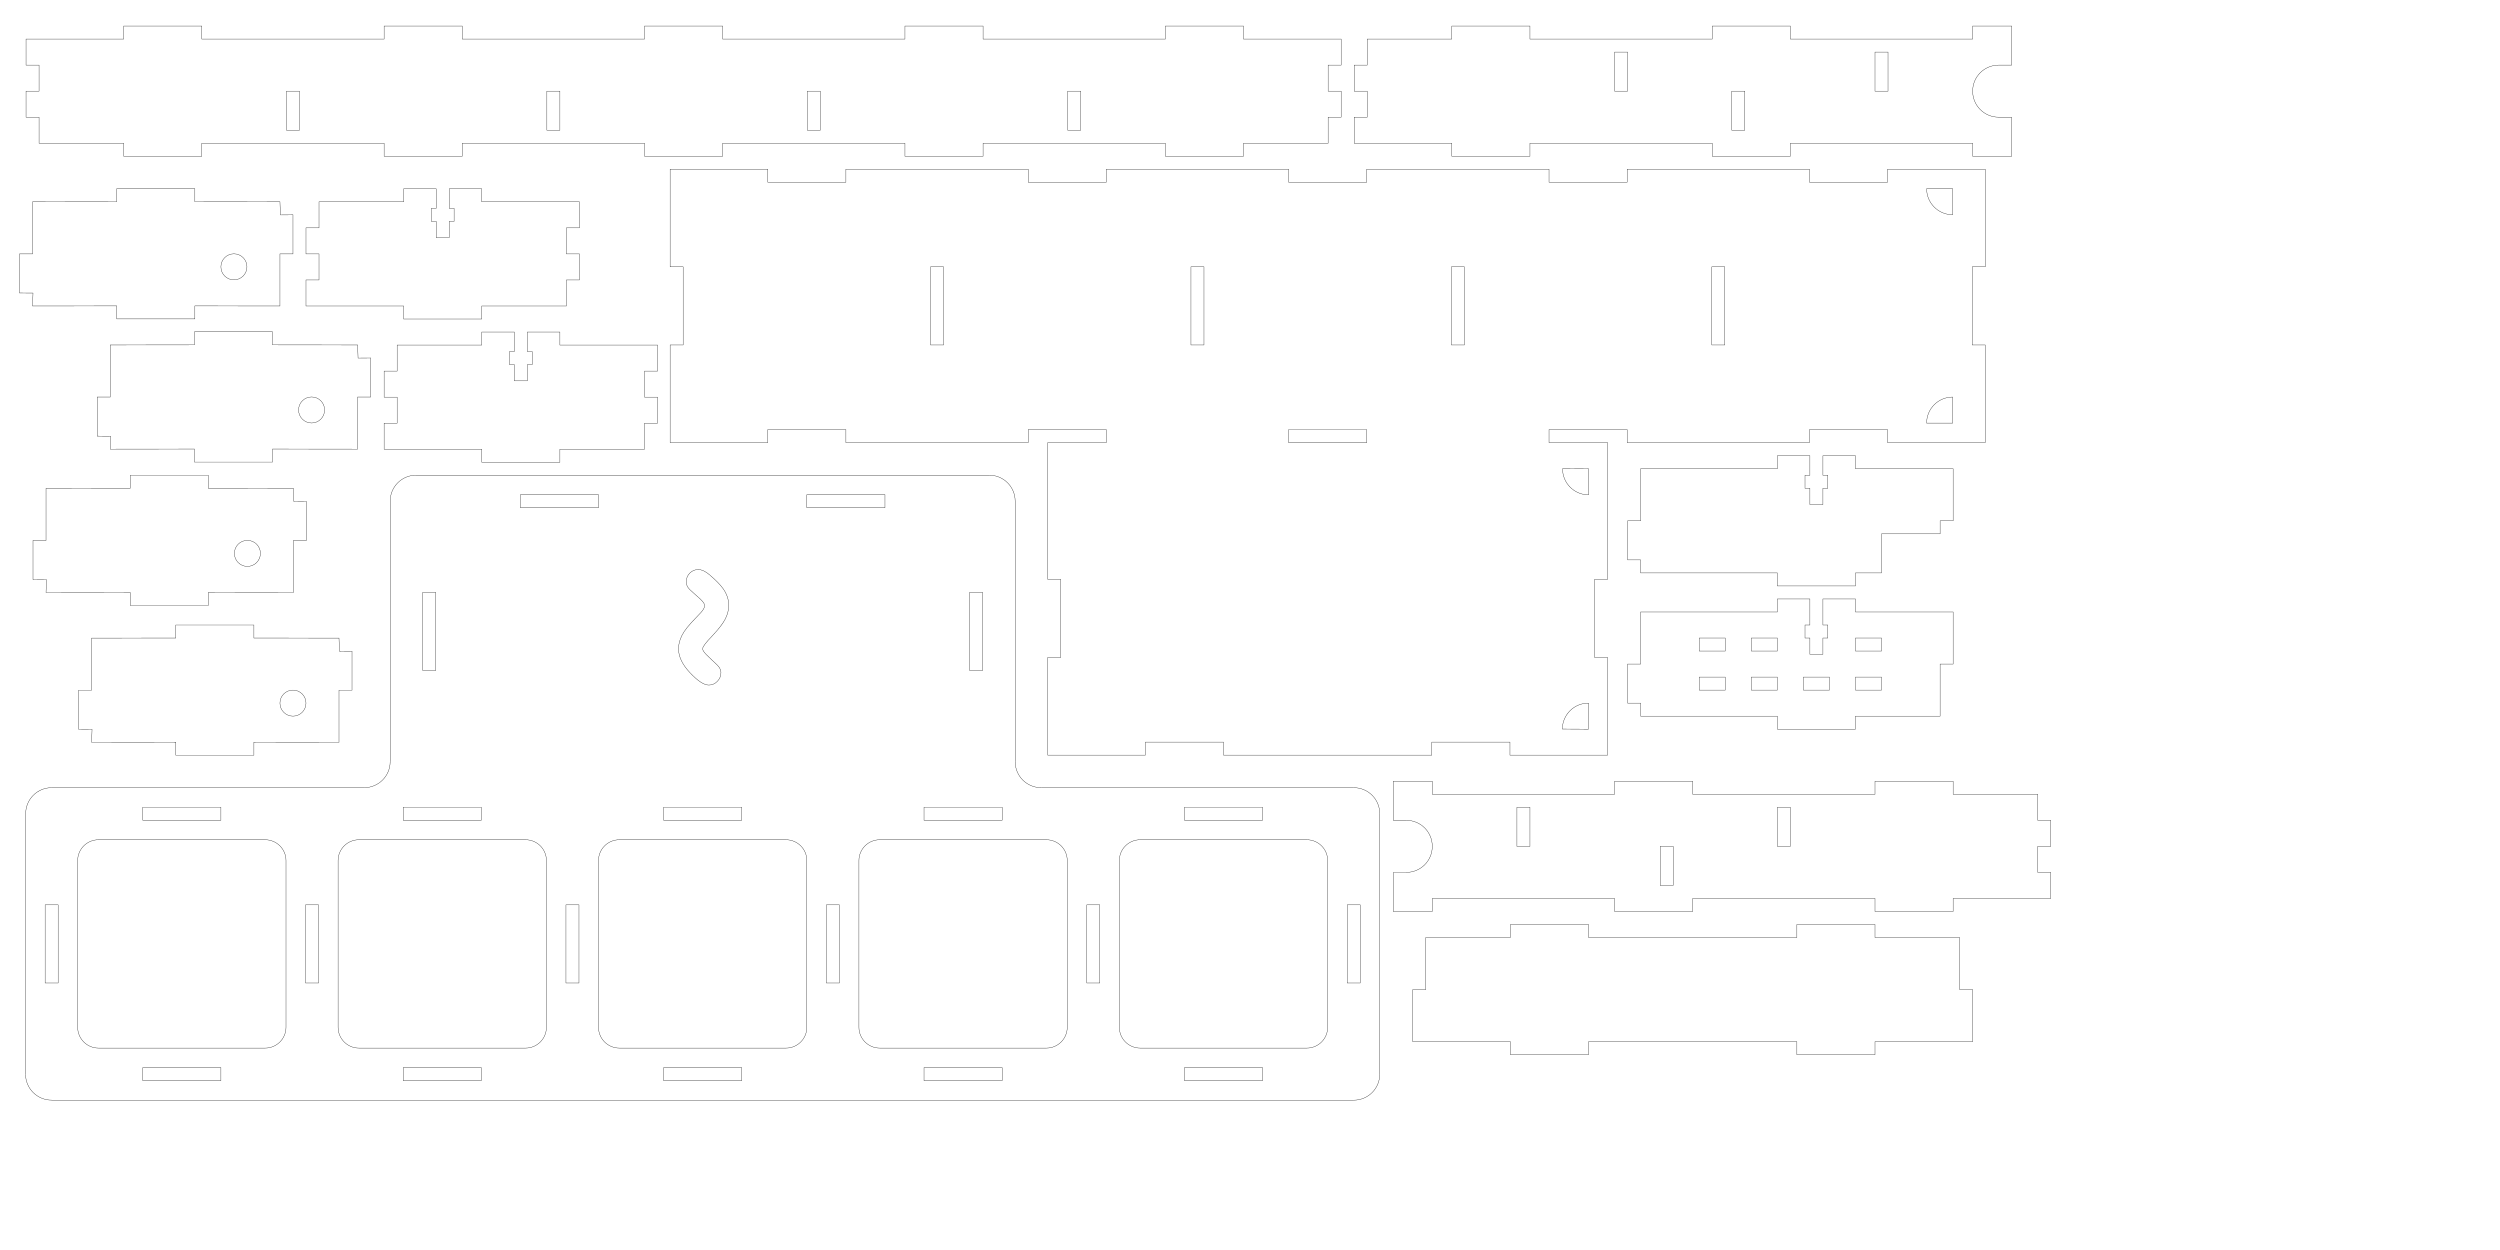
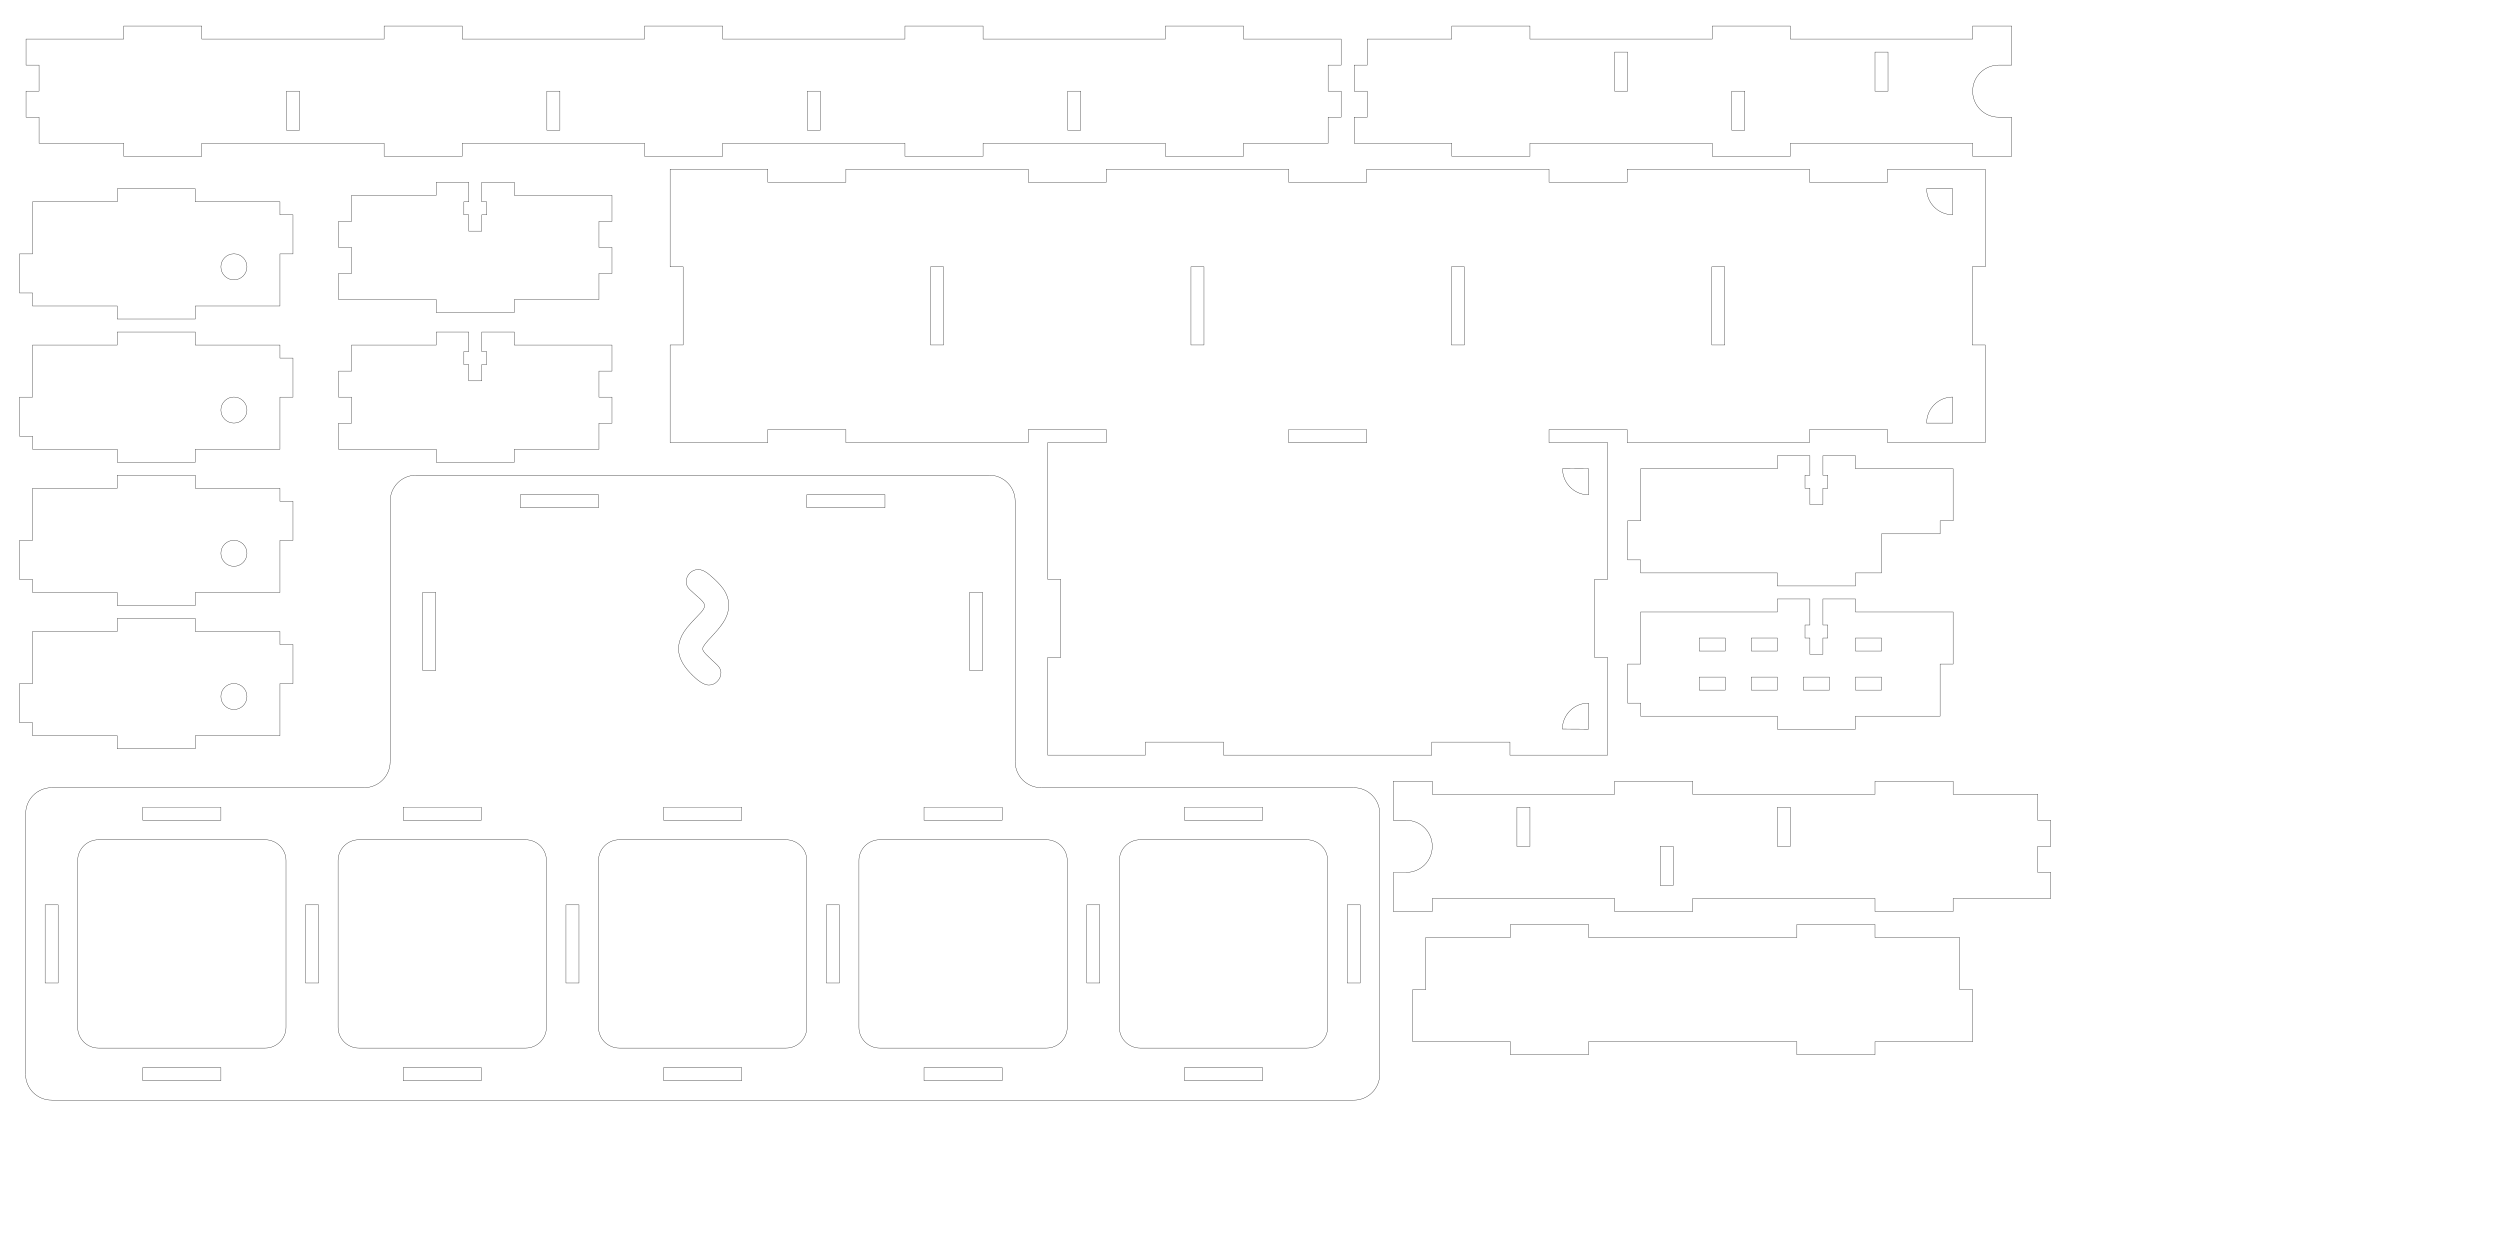
<svg xmlns="http://www.w3.org/2000/svg" width="2160" height="1080" id="svg2" version="1.1">
  <defs id="defs4" />
  <g id="layer1" transform="translate(0,27.638)" style="opacity:0.5;display:none">
    <rect style="fill:none;stroke:#ff0000;stroke-width:1.5;stroke-miterlimit:4;stroke-opacity:1;stroke-dasharray:none" id="rect3083" width="270" height="270" x="-630" y="782.362" rx="22.5" ry="22.5" />
    <rect style="fill:none;stroke:#ff0000;stroke-width:1.5;stroke-miterlimit:4;stroke-opacity:1;stroke-dasharray:none" id="rect3220" width="270" height="540" x="-360" y="197.362" rx="22.5" ry="22.5" />
    <rect style="fill:none;stroke:#ff0000;stroke-width:1.5;stroke-miterlimit:4;stroke-opacity:1;stroke-dasharray:none" id="rect3227" width="225" height="423" x="-360" y="253.612" rx="0" ry="0" />
    <rect style="fill:none;stroke:#ff0000;stroke-width:1.5;stroke-miterlimit:4;stroke-opacity:1;stroke-dasharray:none" id="rect3083-5" width="270" height="270" x="-630" y="557.362" rx="0" ry="0" />
    <rect style="fill:none;stroke:#ff0000;stroke-width:1.5;stroke-miterlimit:4;stroke-opacity:1;stroke-dasharray:none" id="rect3083-5-8" width="270" height="270" x="-630" y="332.362" rx="0" ry="0" />
    <rect style="fill:none;stroke:#ff0000;stroke-width:1.5;stroke-miterlimit:4;stroke-opacity:1;stroke-dasharray:none" id="rect3083-5-89" width="270" height="270" x="-630" y="107.362" rx="0" ry="0" />
    <rect style="fill:none;stroke:#ff0000;stroke-width:1.5;stroke-miterlimit:4;stroke-opacity:1;stroke-dasharray:none" id="rect3083-5-6" width="270" height="270" x="-630" y="-117.638" rx="22.5" ry="22.5" />
    <rect style="fill:none;stroke:#ff0000;stroke-width:1.53;stroke-miterlimit:4;stroke-opacity:1;stroke-dasharray:none;display:inline" id="rect4531" width="202.5" height="90" x="-315" y="849.862" rx="0" ry="0" />
    <rect style="fill:none;stroke:#ff0000;stroke-width:1.53;stroke-miterlimit:4;stroke-opacity:1;stroke-dasharray:none;display:inline" id="rect4693" width="1102.5" height="90" x="45" y="-140.138" />
  </g>
  <g id="layer3" style="display:inline">
    <rect transform="matrix(0,-1,1,0,0,0)" style="fill:none;stroke:#000000;stroke-width:0.27;stroke-miterlimit:4;stroke-opacity:1;stroke-dasharray:none" id="rect3157" width="180" height="180" x="-905.547" y="967.109" rx="18" ry="18" />
    <rect transform="matrix(0,-1,1,0,0,0)" style="fill:none;stroke:#000000;stroke-width:0.27;stroke-miterlimit:4;stroke-opacity:1;stroke-dasharray:none" id="rect3225-2" width="11.25" height="67.5" x="-933.672" y="1023.359" rx="2.4784607e-05" ry="0" />
    <rect transform="matrix(0,-1,1,0,0,0)" style="fill:none;stroke:#000000;stroke-width:0.27;stroke-miterlimit:4;stroke-opacity:1;stroke-dasharray:none" id="rect3225-2-6" width="11.25" height="67.5" x="-708.672" y="1023.359" rx="2.4784607e-05" ry="0" />
    <rect style="fill:none;stroke:#000000;stroke-width:0.27;stroke-miterlimit:4;stroke-opacity:1;stroke-dasharray:none" id="rect3225-2-1" width="11.25" height="67.5" x="-1175.234" y="-849.297" rx="2.4784607e-05" ry="0" transform="scale(-1,-1)" />
    <rect transform="matrix(0,-1,1,0,0,0)" style="fill:none;stroke:#000000;stroke-width:0.27;stroke-miterlimit:4;stroke-opacity:1;stroke-dasharray:none" id="rect3157-5" width="180" height="180" x="-905.547" y="742.109" rx="18" ry="18" />
    <rect transform="matrix(0,-1,1,0,0,0)" style="fill:none;stroke:#000000;stroke-width:0.27;stroke-miterlimit:4;stroke-opacity:1;stroke-dasharray:none" id="rect3225-2-12" width="11.25" height="67.5" x="-933.672" y="798.359" rx="2.4784607e-05" ry="0" />
    <rect transform="matrix(0,-1,1,0,0,0)" style="fill:none;stroke:#000000;stroke-width:0.27;stroke-miterlimit:4;stroke-opacity:1;stroke-dasharray:none" id="rect3225-2-6-1" width="11.25" height="67.5" x="-708.672" y="798.359" rx="2.4784607e-05" ry="0" />
    <rect style="fill:none;stroke:#000000;stroke-width:0.27;stroke-miterlimit:4;stroke-opacity:1;stroke-dasharray:none" id="rect3225-2-1-2" width="11.25" height="67.5" x="-950.234" y="-849.297" rx="2.4784607e-05" ry="0" transform="scale(-1,-1)" />
    <rect transform="matrix(0,-1,1,0,0,0)" style="fill:none;stroke:#000000;stroke-width:0.27;stroke-miterlimit:4;stroke-opacity:1;stroke-dasharray:none" id="rect3157-5-3" width="180" height="180" x="-905.547" y="517.109" rx="18" ry="18" />
    <rect transform="matrix(0,-1,1,0,0,0)" style="fill:none;stroke:#000000;stroke-width:0.27;stroke-miterlimit:4;stroke-opacity:1;stroke-dasharray:none" id="rect3225-2-12-7" width="11.25" height="67.5" x="-933.672" y="573.359" rx="2.4784607e-05" ry="0" />
    <rect transform="matrix(0,-1,1,0,0,0)" style="fill:none;stroke:#000000;stroke-width:0.27;stroke-miterlimit:4;stroke-opacity:1;stroke-dasharray:none" id="rect3225-2-6-1-1" width="11.25" height="67.5" x="-708.672" y="573.359" rx="2.4784607e-05" ry="0" />
    <rect style="fill:none;stroke:#000000;stroke-width:0.27;stroke-miterlimit:4;stroke-opacity:1;stroke-dasharray:none" id="rect3225-2-1-2-1" width="11.25" height="67.5" x="-725.234" y="-849.297" rx="2.4784607e-05" ry="0" transform="scale(-1,-1)" />
    <rect transform="matrix(0,-1,1,0,0,0)" style="fill:none;stroke:#000000;stroke-width:0.27;stroke-miterlimit:4;stroke-opacity:1;stroke-dasharray:none" id="rect3157-5-7" width="180" height="180" x="-905.547" y="292.109" rx="18" ry="18" />
    <rect transform="matrix(0,-1,1,0,0,0)" style="fill:none;stroke:#000000;stroke-width:0.27;stroke-miterlimit:4;stroke-opacity:1;stroke-dasharray:none" id="rect3225-2-12-5" width="11.25" height="67.5" x="-933.672" y="348.359" rx="2.4784607e-05" ry="0" />
    <rect transform="matrix(0,-1,1,0,0,0)" style="fill:none;stroke:#000000;stroke-width:0.27;stroke-miterlimit:4;stroke-opacity:1;stroke-dasharray:none" id="rect3225-2-6-1-4" width="11.25" height="67.5" x="-708.672" y="348.359" rx="2.4784607e-05" ry="0" />
    <rect style="fill:none;stroke:#000000;stroke-width:0.27;stroke-miterlimit:4;stroke-opacity:1;stroke-dasharray:none" id="rect3225-2-1-2-0" width="11.25" height="67.5" x="-500.234" y="-849.297" rx="2.4784607e-05" ry="0" transform="scale(-1,-1)" />
    <rect transform="matrix(0,-1,1,0,0,0)" style="fill:none;stroke:#000000;stroke-width:0.27;stroke-miterlimit:4;stroke-opacity:1;stroke-dasharray:none" id="rect3157-5-4" width="180" height="180" x="-905.547" y="67.109" rx="18" ry="18" />
    <rect transform="matrix(0,-1,1,0,0,0)" style="fill:none;stroke:#000000;stroke-width:0.27;stroke-miterlimit:4;stroke-opacity:1;stroke-dasharray:none" id="rect3225-2-12-8" width="11.25" height="67.5" x="-933.672" y="123.359" rx="2.4784607e-05" ry="0" />
    <rect transform="matrix(0,-1,1,0,0,0)" style="fill:none;stroke:#000000;stroke-width:0.27;stroke-miterlimit:4;stroke-opacity:1;stroke-dasharray:none" id="rect3225-2-6-1-17" width="11.25" height="67.5" x="-708.672" y="123.359" rx="2.4784607e-05" ry="0" />
    <rect style="fill:none;stroke:#000000;stroke-width:0.27;stroke-miterlimit:4;stroke-opacity:1;stroke-dasharray:none" id="rect3225-2-1-2-9" width="11.25" height="67.5" x="-275.234" y="-849.297" rx="2.4784607e-05" ry="0" transform="scale(-1,-1)" />
    <rect style="fill:none;stroke:#000000;stroke-width:0.27;stroke-miterlimit:4;stroke-opacity:1;stroke-dasharray:none" id="rect3225-2-1-2-9-5" width="11.25" height="67.5" x="-50.234" y="-849.297" rx="2.4784607e-05" ry="0" transform="scale(-1,-1)" />
    <rect transform="matrix(0,-1,1,0,0,0)" style="fill:none;stroke:#000000;stroke-width:0.27;stroke-miterlimit:4;stroke-opacity:1;stroke-dasharray:none" id="rect3225-2-6-1-4-6" width="11.25" height="67.5" x="-438.672" y="449.609" rx="2.4784607e-05" ry="0" />
    <rect transform="matrix(0,-1,1,0,0,0)" style="fill:none;stroke:#000000;stroke-width:0.27;stroke-miterlimit:4;stroke-opacity:1;stroke-dasharray:none" id="rect3225-2-6-1-4-6-4" width="11.25" height="67.5" x="-438.672" y="697.109" rx="2.4784607e-05" ry="0" />
    <rect style="fill:none;stroke:#000000;stroke-width:0.27;stroke-miterlimit:4;stroke-opacity:1;stroke-dasharray:none" id="rect3225-2-6-1-4-6-6" width="11.25" height="67.5" x="-376.484" y="-579.297" rx="2.4784607e-05" ry="0" transform="scale(-1,-1)" />
    <rect style="fill:none;stroke:#000000;stroke-width:0.27;stroke-miterlimit:4;stroke-opacity:1;stroke-dasharray:none" id="rect3225-2-6-1-4-6-6-8" width="11.25" height="67.5" x="-848.984" y="-579.297" rx="2.4784607e-05" ry="0" transform="scale(-1,-1)" />
    <path style="fill:none;stroke:#000000;stroke-width:0.27;stroke-miterlimit:4;stroke-opacity:1;stroke-dasharray:none" d="m 337.109,658.047 0,-225 c 0,-12.465 10.035,-22.5 22.5,-22.5 l 495,0 c 12.465,0 22.5,10.035 22.5,22.5 l 0,225" id="rect3220-5" />
    <path style="fill:none;stroke:#000000;stroke-width:0.27;stroke-miterlimit:4;stroke-opacity:1;stroke-dasharray:none;display:inline" d="m 337.109,658.047 c 0,12.465 -10.035,22.5 -22.5,22.5" id="rect3220-5-4" />
    <path style="fill:none;stroke:#000000;stroke-width:0.27;stroke-miterlimit:4;stroke-opacity:1;stroke-dasharray:none;display:inline" d="m 899.609,680.547 c -12.465,0 -22.5,-10.035 -22.5,-22.5" id="rect3220-5-4-6" />
    <path style="fill:none;stroke:#000000;stroke-width:0.27;stroke-miterlimit:4;stroke-opacity:1;stroke-dasharray:none;display:inline" d="m 1192.109,928.047 c 0,12.465 -10.035,22.5 -22.5,22.5" id="rect3220-5-4-7" />
    <path style="fill:none;stroke:#000000;stroke-width:0.27;stroke-miterlimit:4;stroke-opacity:1;stroke-dasharray:none;display:inline" d="m 1169.609,680.547 c 12.465,0 22.5,10.035 22.5,22.5" id="rect3220-5-4-7-1" />
    <path style="fill:none;stroke:#000000;stroke-width:0.27;stroke-linecap:butt;stroke-linejoin:miter;stroke-miterlimit:4;stroke-opacity:1;stroke-dasharray:none" d="m 899.609,680.547 270,0" id="path4476" />
    <path style="fill:none;stroke:#000000;stroke-width:0.27;stroke-linecap:butt;stroke-linejoin:miter;stroke-miterlimit:4;stroke-opacity:1;stroke-dasharray:none" d="m 1192.109,703.047 0,225" id="path4478" />
    <path style="fill:none;stroke:#000000;stroke-width:0.27;stroke-linecap:butt;stroke-linejoin:miter;stroke-miterlimit:4;stroke-opacity:1;stroke-dasharray:none" d="m 1169.609,950.547 -1125,0" id="path4480" />
    <path style="fill:none;stroke:#000000;stroke-width:0.27;stroke-linecap:butt;stroke-linejoin:miter;stroke-miterlimit:4;stroke-opacity:1;stroke-dasharray:none" d="m 22.109,928.047 0,-225" id="path4482" />
    <path style="fill:none;stroke:#000000;stroke-width:0.27;stroke-linecap:butt;stroke-linejoin:miter;stroke-miterlimit:4;stroke-opacity:1;stroke-dasharray:none" d="m 44.609,680.547 270,0" id="path4484" />
    <path style="fill:none;stroke:#000000;stroke-width:0.27;stroke-miterlimit:4;stroke-opacity:1;stroke-dasharray:none;display:inline" d="m 44.651,950.505 c -12.465,0.046 -22.537,-9.952 -22.583,-22.417" id="rect3220-5-4-64" />
    <path style="fill:none;stroke:#000000;stroke-width:0.27;stroke-miterlimit:4;stroke-opacity:1;stroke-dasharray:none;display:inline" d="m 22.192,703.13 c -0.046,-12.465 9.952,-22.537 22.417,-22.583" id="rect3220-5-4-64-0" />
    <g style="font-size:40px;font-style:normal;font-variant:normal;font-weight:bold;font-stretch:normal;text-align:center;line-height:125%;letter-spacing:0px;word-spacing:0px;text-anchor:middle;fill:none;stroke:#000000;stroke-width:0.052;stroke-miterlimit:4;stroke-opacity:1;stroke-dasharray:none;display:inline;font-family:Courier New;-inkscape-font-specification:Courier New Bold" id="text4522" transform="matrix(0,-5.215076,5.215076,0,-1817.309,2392.854)">
      <path d="m 362.445,462.17 c 0.573,1e-5 1.055,0.195 1.445,0.586 0.391,0.391 0.586,0.859 0.586,1.406 -3e-5,0.56 -0.293,1.185 -0.879,1.875 -0.885,1.029 -1.628,1.758 -2.227,2.188 -0.885,0.651 -1.829,0.977 -2.832,0.977 -0.755,0 -1.504,-0.189 -2.246,-0.566 -0.742,-0.378 -1.673,-1.094 -2.793,-2.148 -1.107,-1.068 -1.816,-1.602 -2.129,-1.602 -0.156,10e-6 -0.306,0.052 -0.449,0.156 -0.286,0.182 -0.755,0.632 -1.406,1.348 -0.638,0.716 -1.087,1.152 -1.348,1.309 -0.26,0.143 -0.521,0.215 -0.781,0.215 -0.547,10e-6 -1.029,-0.202 -1.445,-0.605 -0.404,-0.404 -0.605,-0.872 -0.605,-1.406 0,-0.794 0.677,-1.829 2.031,-3.105 1.354,-1.276 2.682,-1.914 3.984,-1.914 0.716,2e-5 1.452,0.189 2.207,0.566 0.755,0.365 1.751,1.159 2.988,2.383 0.638,0.638 1.107,1.042 1.406,1.211 0.195,0.104 0.371,0.156 0.527,0.156 0.182,10e-6 0.345,-0.052 0.488,-0.156 0.326,-0.221 0.846,-0.755 1.562,-1.602 0.456,-0.547 0.807,-0.892 1.055,-1.035 0.26,-0.156 0.547,-0.234 0.859,-0.234" id="path4529" style="fill:none;stroke:#000000;stroke-width:0.052;stroke-miterlimit:4;stroke-opacity:1;stroke-dasharray:none" />
    </g>
-     <path style="fill:none;stroke:#000000;stroke-width:0.27;stroke-linecap:butt;stroke-linejoin:miter;stroke-miterlimit:4;stroke-opacity:1;stroke-dasharray:none;display:inline" d="m 100.859,163.047 67.5,0 0,11.25 73.516,0.078 0.391,11.328 10.859,-0.078 0,33.75 -11.25,0 0,45 -73.516,-0.078 0,11.25 -67.5,0 0,-11.25 L 28.125,264.375 28.516,253.203 16.875,253.125 l 0,-33.75 11.25,0 0,-45 72.734,-0.078 z" id="path4578-1-3" />
+     <path style="fill:none;stroke:#000000;stroke-width:0.27;stroke-linecap:butt;stroke-linejoin:miter;stroke-miterlimit:4;stroke-opacity:1;stroke-dasharray:none;display:inline" d="m 101.25,163.125 67.5,0 0,11.25 73.125,-3e-5 0,11.25 11.25,0 0,33.75 -11.25,0 0,45 -73.125,0 0,11.25 -67.5,0 0,-11.25 -73.125,0 0,-11.25 -11.25,0 0,-33.75 11.25,0 0,-45 73.125,3e-5 z" id="path4578-1-3" />
    <path style="fill:none;stroke:#000000;stroke-width:0.27;stroke-miterlimit:4;stroke-opacity:1;stroke-dasharray:none;display:inline" id="path4580-2-0" d="m 1507.5,1001.25 a 11.25,11.25 0 1 1 -22.5,0 11.25,11.25 0 1 1 22.5,0 z" transform="translate(-1294.141,-770.7031)" />
-     <path style="fill:none;stroke:#000000;stroke-width:0.27;stroke-linecap:butt;stroke-linejoin:miter;stroke-miterlimit:4;stroke-opacity:1;stroke-dasharray:none;display:inline" d="m 348.75,163.125 28.125,0 0,16.875 -4.219,0 0,11.25 4.219,0 0,14.062 11.25,0 0,-14.062 4.219,0 0,-11.25 -4.219,0 0,-16.875 28.125,0 0,11.25 73.125,0 11.25,0 0,22.5 -11.25,0 0,22.5 11.25,0 0,22.5 -11.25,0 0,22.5 -73.125,0 0,11.25 -67.5,0 0,-11.25 -73.125,0 -11.25,0 0,-22.5 11.25,0 0,-22.5 -11.25,0 0,-22.5 11.25,0 0,-22.5 73.125,0 z" id="path4578-1-3-1-8" />
+     <path style="fill:none;stroke:#000000;stroke-width:0.27;stroke-linecap:butt;stroke-linejoin:miter;stroke-miterlimit:4;stroke-opacity:1;stroke-dasharray:none;display:inline" d="m 376.875,157.5 28.125,0 0,16.875 -4.219,0 0,11.25 4.219,0 0,14.062 11.25,0 0,-14.062 4.219,0 0,-11.25 -4.219,0 0,-16.875 28.125,0 0,11.25 73.125,0 11.25,0 0,22.5 -11.25,0 0,22.5 11.25,0 0,22.5 -11.25,0 0,22.5 -73.125,0 0,11.25 -67.5,0 0,-11.25 -73.125,0 -11.25,0 0,-22.5 11.25,0 0,-22.5 -11.25,0 0,-22.5 11.25,0 0,-22.5 73.125,0 z" id="path4578-1-3-1-8" />
    <path style="fill:none;stroke:#000000;stroke-width:0.27;stroke-linecap:butt;stroke-linejoin:miter;stroke-miterlimit:4;stroke-opacity:1;stroke-dasharray:none" d="m 33.75,33.75 -11.25,0 0,22.5 11.25,0 0,22.5 -11.25,0 0,22.5 11.25,0 0,22.5 73.125,0 0,11.25 67.5,0 0,-11.25 67.5,0 22.5,0 67.5,0 0,11.25 67.5,0 0,-11.25 157.5,0 0,11.25 67.5,0 0,-11.25 157.5,0 0,11.25 67.5,0 0,-11.25 157.5,0 0,11.25 67.5,0 0,-11.25 73.125,0 0,-22.5 11.25,0 0,-22.5 -11.25,0 0,-22.5 11.25,0 0,-22.5 -11.25,0 -73.125,0 0,-11.25 -67.5,0 0,11.25 -157.5,0 0,-11.25 -67.5,0 0,11.25 -157.5,0 0,-11.25 -67.5,0 0,11.25 -157.5,0 0,-11.25 -67.5,0 0,11.25 -157.5,0 0,-11.25 -67.5,0 0,11.25 z" id="path4698" />
    <rect style="fill:none;stroke:#000000;stroke-width:0.27;stroke-miterlimit:4;stroke-opacity:1;stroke-dasharray:none" id="rect4700" width="11.25" height="33.75" x="247.5" y="78.75" />
    <rect style="fill:none;stroke:#000000;stroke-width:0.27;stroke-miterlimit:4;stroke-opacity:1;stroke-dasharray:none;display:inline" id="rect4700-1" width="11.25" height="33.75" x="472.5" y="78.75" />
    <rect style="fill:none;stroke:#000000;stroke-width:0.27;stroke-miterlimit:4;stroke-opacity:1;stroke-dasharray:none;display:inline" id="rect4700-1-3" width="11.25" height="33.75" x="697.5" y="78.75" />
    <rect style="fill:none;stroke:#000000;stroke-width:0.27;stroke-miterlimit:4;stroke-opacity:1;stroke-dasharray:none;display:inline" id="rect4700-1-3-0" width="11.25" height="33.75" x="922.5" y="78.75" />
    <path style="fill:none;stroke:#000000;stroke-width:0.27;stroke-linecap:butt;stroke-linejoin:miter;stroke-miterlimit:4;stroke-opacity:1;stroke-dasharray:none;display:inline" d="m 1738.125,56.25 0,-33.75 -33.75,0 0,11.25 -157.5,0 0,-11.25 -67.5,0 0,11.25 -157.5,0 0,-11.25 -67.5,0 0,11.25 -73.125,0 0,22.5 -11.25,0 0,22.5 11.25,0 0,22.5 -11.25,0 0,22.5 11.25,0 73.125,0 0,11.25 67.5,0 0,-11.25 157.5,0 0,11.25 67.5,0 0,-11.25 157.5,0 0,11.25 33.75,0 0,-33.75" id="path5032" />
    <path style="fill:none;stroke:#000000;stroke-width:0.27;stroke-linecap:butt;stroke-linejoin:miter;stroke-miterlimit:4;stroke-opacity:1;stroke-dasharray:none;display:inline" d="m 1203.75,753.75 0,33.75 33.75,0 0,-11.25 157.5,0 0,11.25 67.5,0 0,-11.25 157.5,0 0,11.25 67.5,0 0,-11.25 73.125,0 11.25,0 0,-22.5 -11.25,0 0,-22.5 11.25,0 0,-22.5 -11.25,0 0,-22.5 -73.125,0 0,-11.25 -67.5,0 0,11.25 -67.5,0 -22.5,0 -67.5,0 0,-11.25 -67.5,0 0,11.25 -157.5,0 0,-11.25 -33.75,0 0,33.75" id="path4698-8" />
    <rect style="fill:none;stroke:#000000;stroke-width:0.27;stroke-miterlimit:4;stroke-opacity:1;stroke-dasharray:none;display:inline" id="rect4700-0" width="11.25" height="33.75" x="-1546.875" y="-731.25" transform="scale(-1,-1)" />
    <rect style="fill:none;stroke:#000000;stroke-width:0.27;stroke-miterlimit:4;stroke-opacity:1;stroke-dasharray:none;display:inline" id="rect4700-1-8" width="11.25" height="33.75" x="-1321.875" y="-731.25" transform="scale(-1,-1)" />
    <rect style="fill:none;stroke:#000000;stroke-width:0.27;stroke-miterlimit:4;stroke-opacity:1;stroke-dasharray:none;display:inline" id="rect4700-1-3-2" width="11.25" height="33.75" x="-1631.25" y="-78.75" transform="scale(-1,-1)" />
    <rect style="fill:none;stroke:#000000;stroke-width:0.27;stroke-miterlimit:4;stroke-opacity:1;stroke-dasharray:none;display:inline" id="rect4700-1-3-0-2" width="11.25" height="33.75" x="-1406.25" y="-78.75" transform="scale(-1,-1)" />
    <path style="fill:none;stroke:#000000;stroke-width:0.27;stroke-miterlimit:4;stroke-opacity:1;stroke-dasharray:none" d="m 1203.75,708.75 11.25,0 c 12.465,0 22.5,10.035 22.5,22.5 0,12.465 -10.035,22.5 -22.5,22.5 l -11.25,0" id="path5041" />
    <path style="fill:none;stroke:#000000;stroke-width:0.27;stroke-miterlimit:4;stroke-opacity:1;stroke-dasharray:none" d="m 1738.125,101.25 -11.25,0 c -12.465,0 -22.5,-10.035 -22.5,-22.5 0,-12.465 10.035,-22.5 22.5,-22.5 l 11.25,0" id="rect4789" />
    <path style="fill:none;stroke:#000000;stroke-width:0.27;stroke-linecap:butt;stroke-linejoin:miter;stroke-miterlimit:4;stroke-opacity:1;stroke-dasharray:none" d="m 1231.875,810 73.125,0 0,-11.25 67.5,0 0,11.25 180,0 0,-11.25 67.5,0 0,11.25 73.125,0 0,45 11.25,0 0,33.75 0,11.25 -11.25,0 -73.125,0 0,11.25 -67.5,0 0,-11.25 -180,0 0,11.25 -67.5,0 0,-11.25 -73.125,0 -11.25,0 0,-11.25 0,-33.75 11.25,0 z" id="path4793" />
    <path style="fill:none;stroke:#000000;stroke-width:0.27;stroke-linecap:butt;stroke-linejoin:miter;stroke-miterlimit:4;stroke-opacity:1;stroke-dasharray:none;display:inline" d="m 1687.5,540 0,33.75 -11.25,0 0,45 -73.125,0 0,11.25 -67.5,0 0,-11.25 -118.125,0 0,-11.25 -11.25,0 0,-33.75 11.25,0 0,-45 118.125,0 0,-11.25 28.125,0 0,22.5 -4.219,0 0,11.25 4.219,0 0,14.062 11.25,0 0,-14.062 4.219,0 0,-11.25 -4.219,0 0,-22.5 28.125,0 0,11.25 73.125,0 11.25,0 z" id="path4797-4" />
    <path style="fill:none;stroke:#000000;stroke-width:0.27;stroke-linecap:butt;stroke-linejoin:miter;stroke-miterlimit:4;stroke-opacity:1;stroke-dasharray:none" d="m 1445.625,765 0,-33.75 -11.25,0 0,33.75 z" id="path4817" />
    <path style="fill:none;stroke:#000000;stroke-width:0.27;stroke-linecap:butt;stroke-linejoin:miter;stroke-miterlimit:4;stroke-opacity:1;stroke-dasharray:none;display:inline" d="m 1507.5,112.5 0,-33.75 -11.25,0 0,33.75 z" id="path4817-4" />
    <path style="fill:none;stroke:#000000;stroke-width:0.27;stroke-linecap:butt;stroke-linejoin:miter;stroke-miterlimit:4;stroke-opacity:1;stroke-dasharray:none" d="m 1468.125,551.25 22.5,0 0,11.25 -22.5,0 z" id="path4837" />
    <path style="fill:none;stroke:#000000;stroke-width:0.27;stroke-linecap:butt;stroke-linejoin:miter;stroke-miterlimit:4;stroke-opacity:1;stroke-dasharray:none;display:inline" d="m 1468.125,585 22.5,0 0,11.25 -22.5,0 z" id="path4837-1" />
    <path style="fill:none;stroke:#000000;stroke-width:0.27;stroke-linecap:butt;stroke-linejoin:miter;stroke-miterlimit:4;stroke-opacity:1;stroke-dasharray:none;display:inline" d="m 1513.125,551.25 22.5,0 0,11.25 -22.5,0 z" id="path4837-1-7" />
    <path style="fill:none;stroke:#000000;stroke-width:0.27;stroke-linecap:butt;stroke-linejoin:miter;stroke-miterlimit:4;stroke-opacity:1;stroke-dasharray:none;display:inline" d="m 1513.125,585 22.5,0 0,11.25 -22.5,0 z" id="path4837-1-7-6" />
    <path style="fill:none;stroke:#000000;stroke-width:0.27;stroke-linecap:butt;stroke-linejoin:miter;stroke-miterlimit:4;stroke-opacity:1;stroke-dasharray:none;display:inline" d="m 1558.125,585 22.5,0 0,11.25 -22.5,0 z" id="path4837-1-7-6-1-6" />
    <path style="fill:none;stroke:#000000;stroke-width:0.27;stroke-linecap:butt;stroke-linejoin:miter;stroke-miterlimit:4;stroke-opacity:1;stroke-dasharray:none;display:inline" d="m 1603.125,551.25 22.5,0 0,11.25 -22.5,0 z" id="path4837-1-7-6-1-6-8" />
    <path style="fill:none;stroke:#000000;stroke-width:0.27;stroke-linecap:butt;stroke-linejoin:miter;stroke-miterlimit:4;stroke-opacity:1;stroke-dasharray:none;display:inline" d="m 1603.125,585 22.5,0 0,11.25 -22.5,0 z" id="path4837-1-7-6-1-6-8-3" />
    <path style="fill:none;stroke:#000000;stroke-width:0.27;stroke-linecap:butt;stroke-linejoin:miter;stroke-miterlimit:4;stroke-opacity:1;stroke-dasharray:none" d="m 1687.5,405 0,11.25 0,33.75 -11.25,0 0,11.25 -50.625,0 0,33.75 -22.5,0 0,11.25 -67.5,0 0,-11.25 -118.125,0 0,-11.25 -11.25,0 0,-33.75 11.25,0 0,-45 118.125,0 0,-11.25 28.125,0 0,16.875 -4.219,0 0,11.25 4.219,0 0,14.062 11.25,0 0,-14.062 4.219,0 0,-11.25 -4.219,0 0,-16.875 28.125,0 0,11.25 73.125,0 z" id="path4967" />
    <path style="fill:none;stroke:#000000;stroke-width:0.27;stroke-linecap:butt;stroke-linejoin:miter;stroke-miterlimit:4;stroke-opacity:1;stroke-dasharray:none;display:inline" d="m 1563.359,382.422 0,-11.25 67.5,0 0,11.25 84.375,0 0,-84.375 -11.25,0 0,-67.5 11.25,0 0,-84.375 -84.375,0 0,11.25 -67.5,0 0,-11.25 -157.5,0 0,11.25 -67.5,0 0,-11.25 -157.5,0 0,11.25 -67.5,0 0,-11.25 -157.5,0 0,11.25 -67.5,0 0,-11.25 -157.5,0 0,11.25 -67.5,0 0,-11.25 -84.375,0 0,84.375 11.25,0 0,67.5 -11.25,0 0,84.375 84.375,0 0,-11.25 67.5,0 0,11.25 157.5,0 0,-11.25 67.5,0 0,11.25 -50.625,0 0,118.125 11.25,0 0,67.5 -11.25,0 0,84.375 84.375,0 0,-11.25 67.5,0 0,11.25 180,0 0,-11.25 67.5,0 0,11.25 84.375,0 0,-84.375 -11.25,0 0,-67.5 11.25,0 0,-118.125 -50.625,0 0,-11.25 67.5,0 0,11.25 z" id="path4969" />
    <rect style="fill:none;stroke:#000000;stroke-width:0.27;stroke-miterlimit:4;stroke-opacity:1;stroke-dasharray:none;display:inline" id="rect3225-2-1-2-6" width="11.25" height="67.5" x="803.984" y="230.547" rx="2.4784607e-05" ry="0" />
    <rect style="fill:none;stroke:#000000;stroke-width:0.27;stroke-miterlimit:4;stroke-opacity:1;stroke-dasharray:none;display:inline" id="rect3225-2-1-2-1-6" width="11.25" height="67.5" x="1028.984" y="230.547" rx="2.4784607e-05" ry="0" />
    <rect style="fill:none;stroke:#000000;stroke-width:0.27;stroke-miterlimit:4;stroke-opacity:1;stroke-dasharray:none;display:inline" id="rect3225-2-1-2-0-7" width="11.25" height="67.5" x="1253.984" y="230.547" rx="2.4784607e-05" ry="0" />
    <rect style="fill:none;stroke:#000000;stroke-width:0.27;stroke-miterlimit:4;stroke-opacity:1;stroke-dasharray:none;display:inline" id="rect3225-2-1-2-9-6" width="11.25" height="67.5" x="1478.984" y="230.547" rx="2.4784607e-05" ry="0" />
    <rect style="fill:none;stroke:#000000;stroke-width:0.27;stroke-miterlimit:4;stroke-opacity:1;stroke-dasharray:none;display:inline" id="rect3225-2-1-2-0-7-1" width="11.25" height="67.5" x="-382.422" y="-1180.859" rx="2.4784607e-05" ry="0" transform="matrix(0,-1,-1,0,0,0)" />
    <path style="fill:none;stroke:#000000;stroke-width:0.27;stroke-miterlimit:4;stroke-opacity:1;stroke-dasharray:none" id="path5043" d="M 1687.5,292.5 A 22.5,22.5 0 0 1 1665,270 l 22.5,0 z" transform="translate(-0.390625,-106.9531)" />
    <path transform="matrix(0,1,-1,0,1957.109,-1321.953)" style="fill:none;stroke:#000000;stroke-width:0.27;stroke-miterlimit:4;stroke-opacity:1;stroke-dasharray:none;display:inline" id="path5043-5" d="M 1687.5,292.5 A 22.5,22.5 0 0 1 1665,270 l 22.5,0 z" />
    <path transform="matrix(0.9999874,0.00503081,-0.00503081,0.9999874,-313.5639,126.5707)" style="fill:none;stroke:#000000;stroke-width:0.27;stroke-miterlimit:4;stroke-opacity:1;stroke-dasharray:none;display:inline" id="path5043-5-2" d="M 1687.5,292.5 A 22.5,22.5 0 0 1 1665,270 l 22.5,0 z" />
    <path transform="matrix(-0.00503081,0.9999874,-0.9999874,-0.00503081,1650.873,-1056.121)" style="fill:none;stroke:#000000;stroke-width:0.27;stroke-miterlimit:4;stroke-opacity:1;stroke-dasharray:none;display:inline" id="path5043-5-2-3" d="M 1687.5,292.5 A 22.5,22.5 0 0 1 1665,270 l 22.5,0 z" />
-     <path style="fill:none;stroke:#000000;stroke-width:0.27;stroke-linecap:butt;stroke-linejoin:miter;stroke-miterlimit:4;stroke-opacity:1;stroke-dasharray:none;display:inline" d="m 167.969,286.719 67.5,0 0,11.25 73.516,0.078 0.391,11.328 10.859,-0.078 0,33.75 -11.25,0 0,45 -73.516,-0.078 0,11.25 -67.5,0 0,-11.25 -72.734,0.078 0.391,-11.172 -11.641,-0.078 0,-33.75 11.25,0 0,-45 72.734,-0.078 z" id="path4578-1-3-8" />
-     <path style="fill:none;stroke:#000000;stroke-width:0.27;stroke-miterlimit:4;stroke-opacity:1;stroke-dasharray:none;display:inline" id="path4580-2-0-3" d="m 1507.5,1001.25 a 11.25,11.25 0 1 1 -22.5,0 11.25,11.25 0 1 1 22.5,0 z" transform="translate(-1227.031,-647.0312)" />
-     <path style="fill:none;stroke:#000000;stroke-width:0.27;stroke-linecap:butt;stroke-linejoin:miter;stroke-miterlimit:4;stroke-opacity:1;stroke-dasharray:none;display:inline" d="m 112.5,410.625 67.5,0 0,11.25 73.516,0.078 0.391,11.328 10.859,-0.078 0,33.75 -11.25,0 0,45 -73.516,-0.078 0,11.25 -67.5,0 0,-11.25 -72.734,0.078 0.391,-11.172 -11.641,-0.078 0,-33.75 11.25,0 0,-45 72.734,-0.078 z" id="path4578-1-3-8-5" />
-     <path style="fill:none;stroke:#000000;stroke-width:0.27;stroke-miterlimit:4;stroke-opacity:1;stroke-dasharray:none;display:inline" id="path4580-2-0-3-0" d="m 1507.5,1001.25 a 11.25,11.25 0 1 1 -22.5,0 11.25,11.25 0 1 1 22.5,0 z" transform="translate(-1282.5,-523.125)" />
-     <path style="fill:none;stroke:#000000;stroke-width:0.27;stroke-linecap:butt;stroke-linejoin:miter;stroke-miterlimit:4;stroke-opacity:1;stroke-dasharray:none;display:inline" d="m 151.875,540 67.5,0 0,11.25 73.516,0.078 0.391,11.328 10.859,-0.078 0,33.75 -11.25,0 0,45 -73.516,-0.078 0,11.25 -67.5,0 0,-11.25 -72.734,0.078 0.391,-11.172 -11.641,-0.078 0,-33.75 11.25,0 0,-45 72.734,-0.078 z" id="path4578-1-3-8-5-4" />
-     <path style="fill:none;stroke:#000000;stroke-width:0.27;stroke-miterlimit:4;stroke-opacity:1;stroke-dasharray:none;display:inline" id="path4580-2-0-3-0-8" d="m 1507.5,1001.25 a 11.25,11.25 0 1 1 -22.5,0 11.25,11.25 0 1 1 22.5,0 z" transform="translate(-1243.125,-393.75)" />
-     <path style="fill:none;stroke:#000000;stroke-width:0.27;stroke-linecap:butt;stroke-linejoin:miter;stroke-miterlimit:4;stroke-opacity:1;stroke-dasharray:none;display:inline" d="m 416.25,286.875 28.125,0 0,16.875 -4.219,0 0,11.25 4.219,0 0,14.062 11.25,0 0,-14.062 4.219,0 0,-11.25 -4.219,0 0,-16.875 28.125,0 0,11.25 73.125,0 11.25,0 0,22.5 -11.25,0 0,22.5 11.25,0 0,22.5 -11.25,0 0,22.5 -73.125,0 0,11.25 -67.5,0 0,-11.25 -73.125,0 -11.25,0 0,-22.5 11.25,0 0,-22.5 -11.25,0 0,-22.5 11.25,0 0,-22.5 73.125,0 z" id="path4578-1-3-1-8-4" />
+     <path style="fill:none;stroke:#000000;stroke-width:0.27;stroke-linecap:butt;stroke-linejoin:miter;stroke-miterlimit:4;stroke-opacity:1;stroke-dasharray:none;display:inline" d="m 376.875,286.875 28.125,0 0,16.875 -4.219,0 0,11.25 4.219,0 0,14.062 11.25,0 0,-14.062 4.219,0 0,-11.25 -4.219,0 0,-16.875 28.125,0 0,11.25 73.125,0 11.25,0 0,22.5 -11.25,0 0,22.5 11.25,0 0,22.5 -11.25,0 0,22.5 -73.125,0 0,11.25 -67.5,0 0,-11.25 -73.125,0 -11.25,0 0,-22.5 11.25,0 0,-22.5 -11.25,0 0,-22.5 11.25,0 0,-22.5 73.125,0 z" id="path4578-1-3-1-8-4" />
+     <path style="fill:none;stroke:#000000;stroke-width:0.27;stroke-linecap:butt;stroke-linejoin:miter;stroke-miterlimit:4;stroke-opacity:1;stroke-dasharray:none;display:inline" d="m 101.25,286.875 67.5,0 0,11.25 73.125,-3e-5 0,11.25 11.25,0 0,33.75 -11.25,0 0,45 -73.125,0 0,11.25 -67.5,0 0,-11.25 -73.125,0 0,-11.25 -11.25,0 0,-33.75 11.25,0 0,-45 73.125,3e-5 z" id="path4578-1-3-6" />
+     <path style="fill:none;stroke:#000000;stroke-width:0.27;stroke-miterlimit:4;stroke-opacity:1;stroke-dasharray:none;display:inline" id="path4580-2-0-2" d="m 1507.5,1001.25 a 11.25,11.25 0 1 1 -22.5,0 11.25,11.25 0 1 1 22.5,0 z" transform="translate(-1294.141,-646.9531)" />
+     <path style="fill:none;stroke:#000000;stroke-width:0.27;stroke-linecap:butt;stroke-linejoin:miter;stroke-miterlimit:4;stroke-opacity:1;stroke-dasharray:none;display:inline" d="m 101.25,410.625 67.5,0 0,11.25 73.125,-3e-5 0,11.25 11.25,0 0,33.75 -11.25,0 0,45 -73.125,0 0,11.25 -67.5,0 0,-11.25 -73.125,0 0,-11.25 -11.25,0 0,-33.75 11.25,0 0,-45 73.125,3e-5 z" id="path4578-1-3-6-9" />
+     <path style="fill:none;stroke:#000000;stroke-width:0.27;stroke-miterlimit:4;stroke-opacity:1;stroke-dasharray:none;display:inline" id="path4580-2-0-2-0" d="m 1507.5,1001.25 a 11.25,11.25 0 1 1 -22.5,0 11.25,11.25 0 1 1 22.5,0 z" transform="translate(-1294.141,-523.2031)" />
+     <path style="fill:none;stroke:#000000;stroke-width:0.27;stroke-linecap:butt;stroke-linejoin:miter;stroke-miterlimit:4;stroke-opacity:1;stroke-dasharray:none;display:inline" d="m 101.25,534.375 67.5,0 0,11.25 73.125,-3e-5 0,11.25 11.25,0 0,33.75 -11.25,0 0,45 -73.125,0 0,11.25 -67.5,0 0,-11.25 -73.125,0 0,-11.25 -11.25,0 0,-33.75 11.25,0 0,-45 73.125,3e-5 z" id="path4578-1-3-6-0" />
+     <path style="fill:none;stroke:#000000;stroke-width:0.27;stroke-miterlimit:4;stroke-opacity:1;stroke-dasharray:none;display:inline" id="path4580-2-0-2-2" d="m 1507.5,1001.25 a 11.25,11.25 0 1 1 -22.5,0 11.25,11.25 0 1 1 22.5,0 z" transform="translate(-1294.141,-399.4531)" />
  </g>
</svg>
